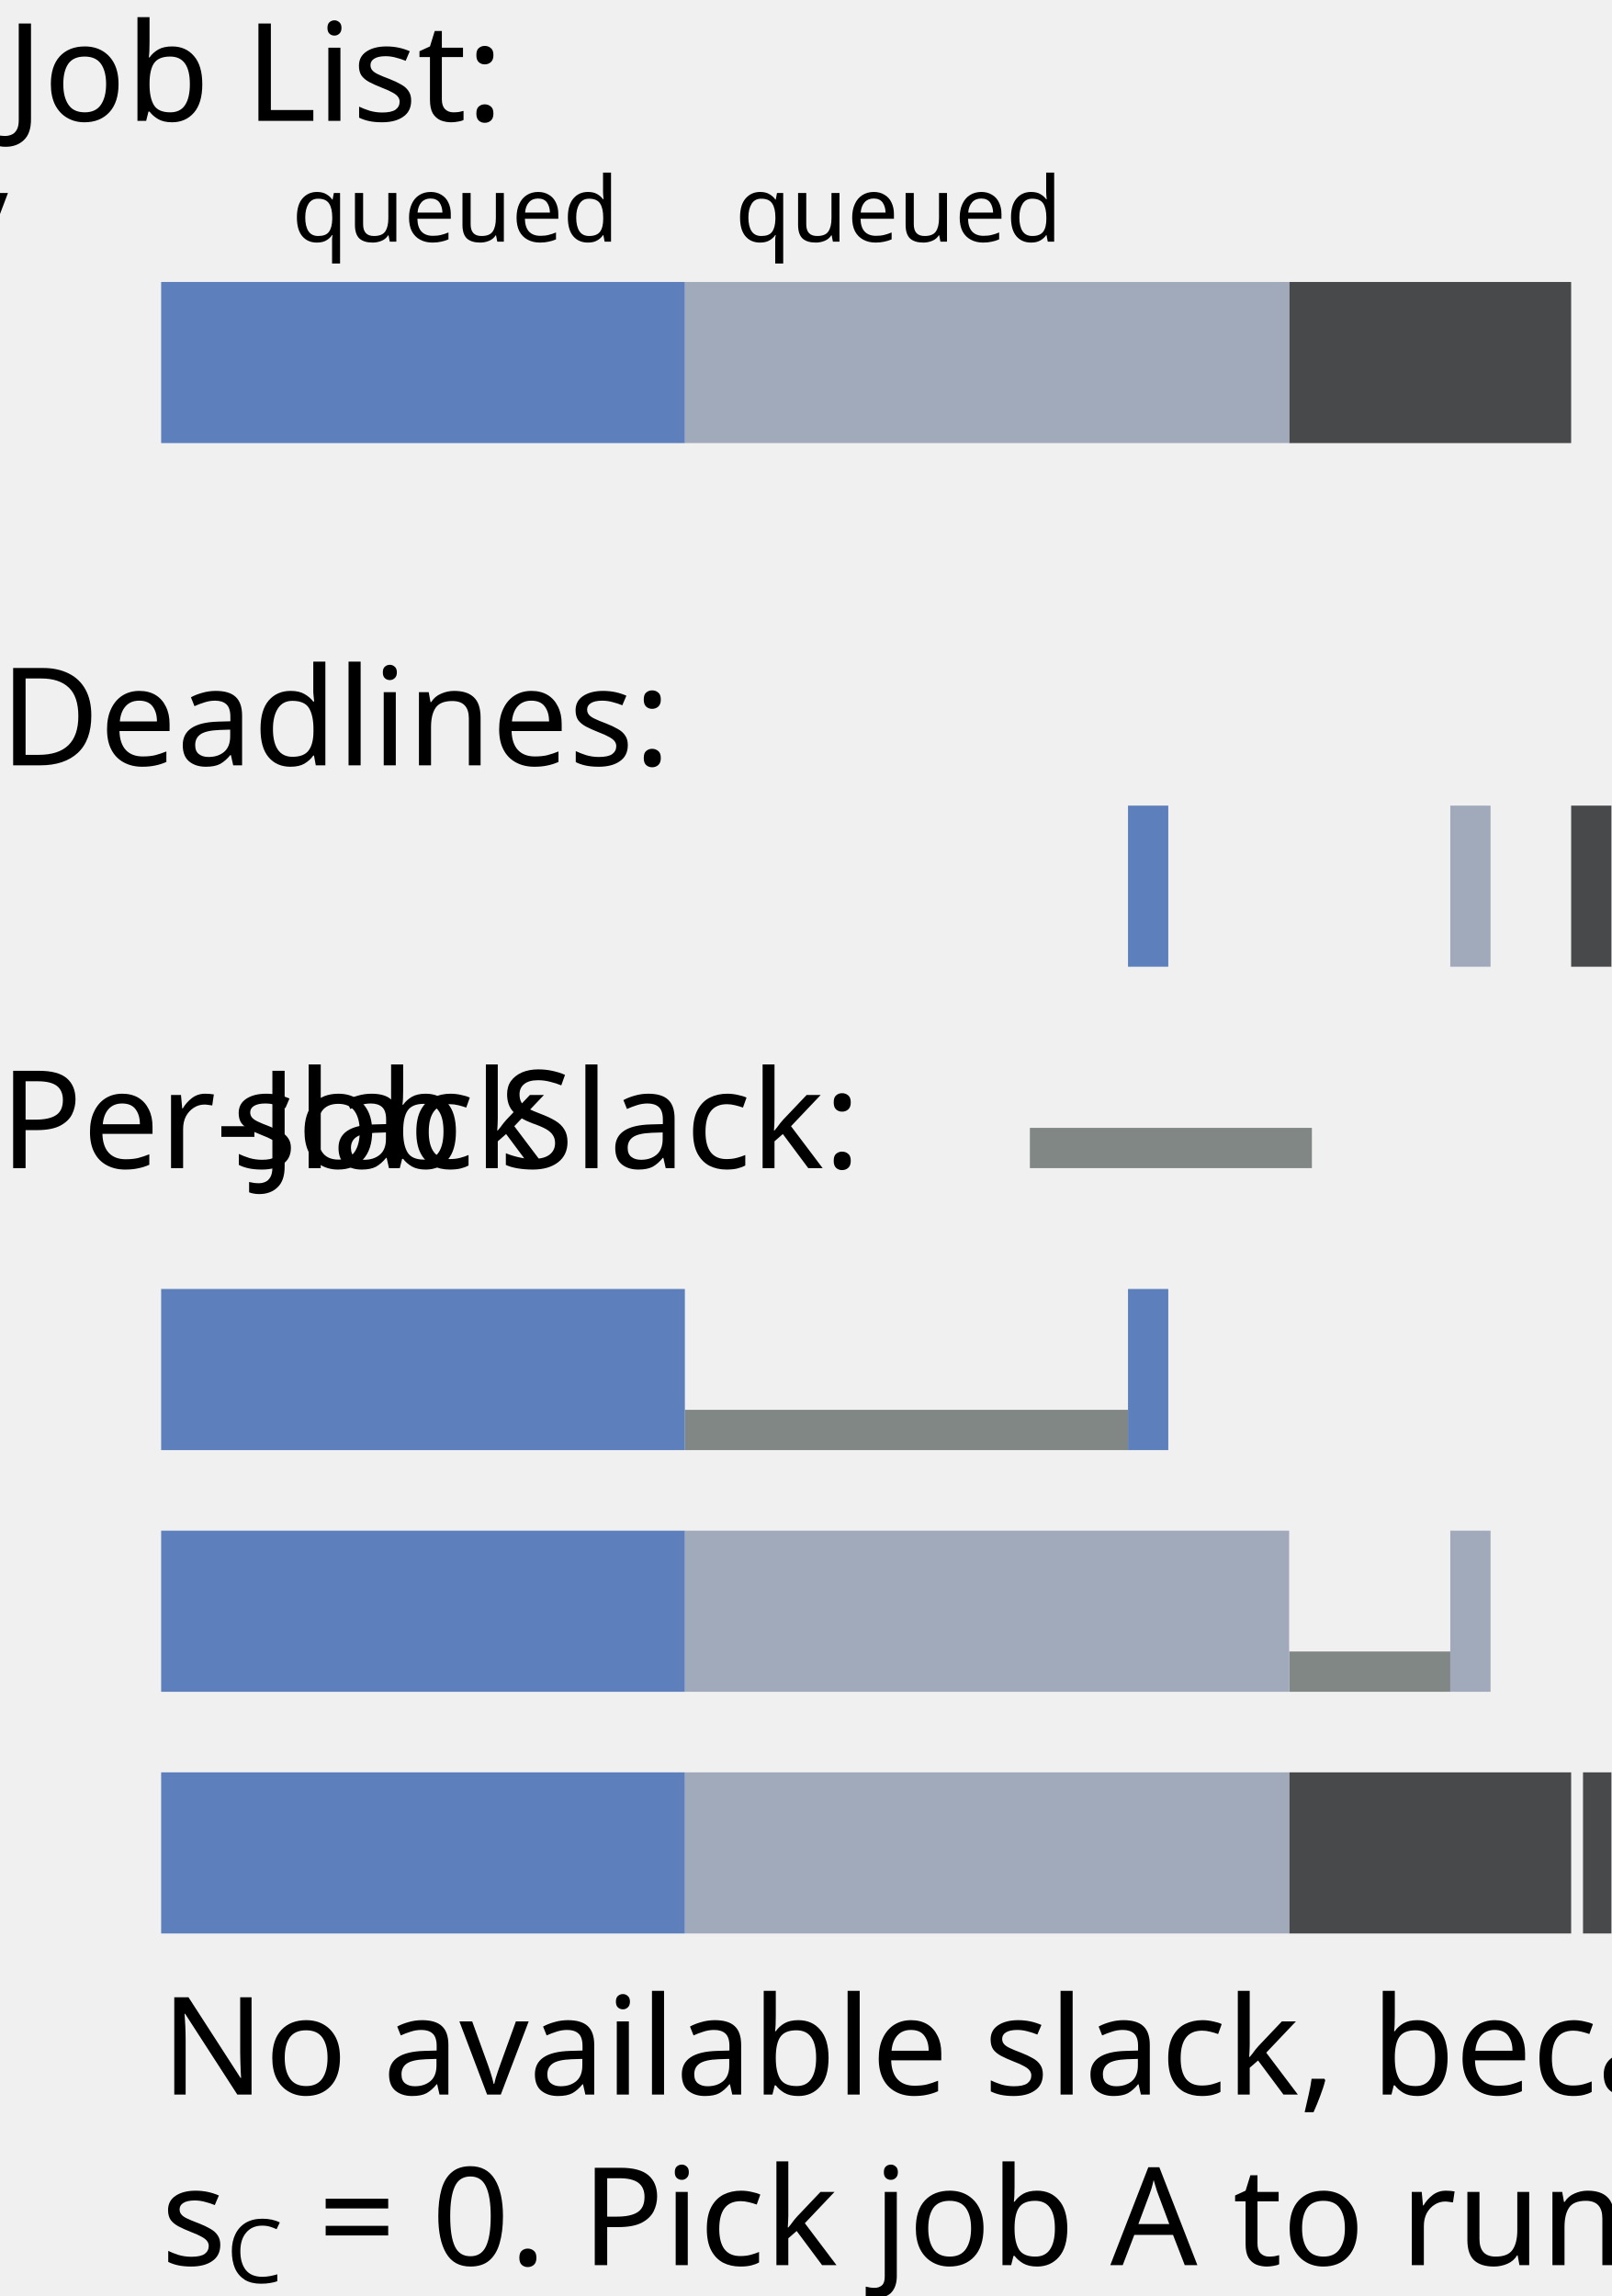
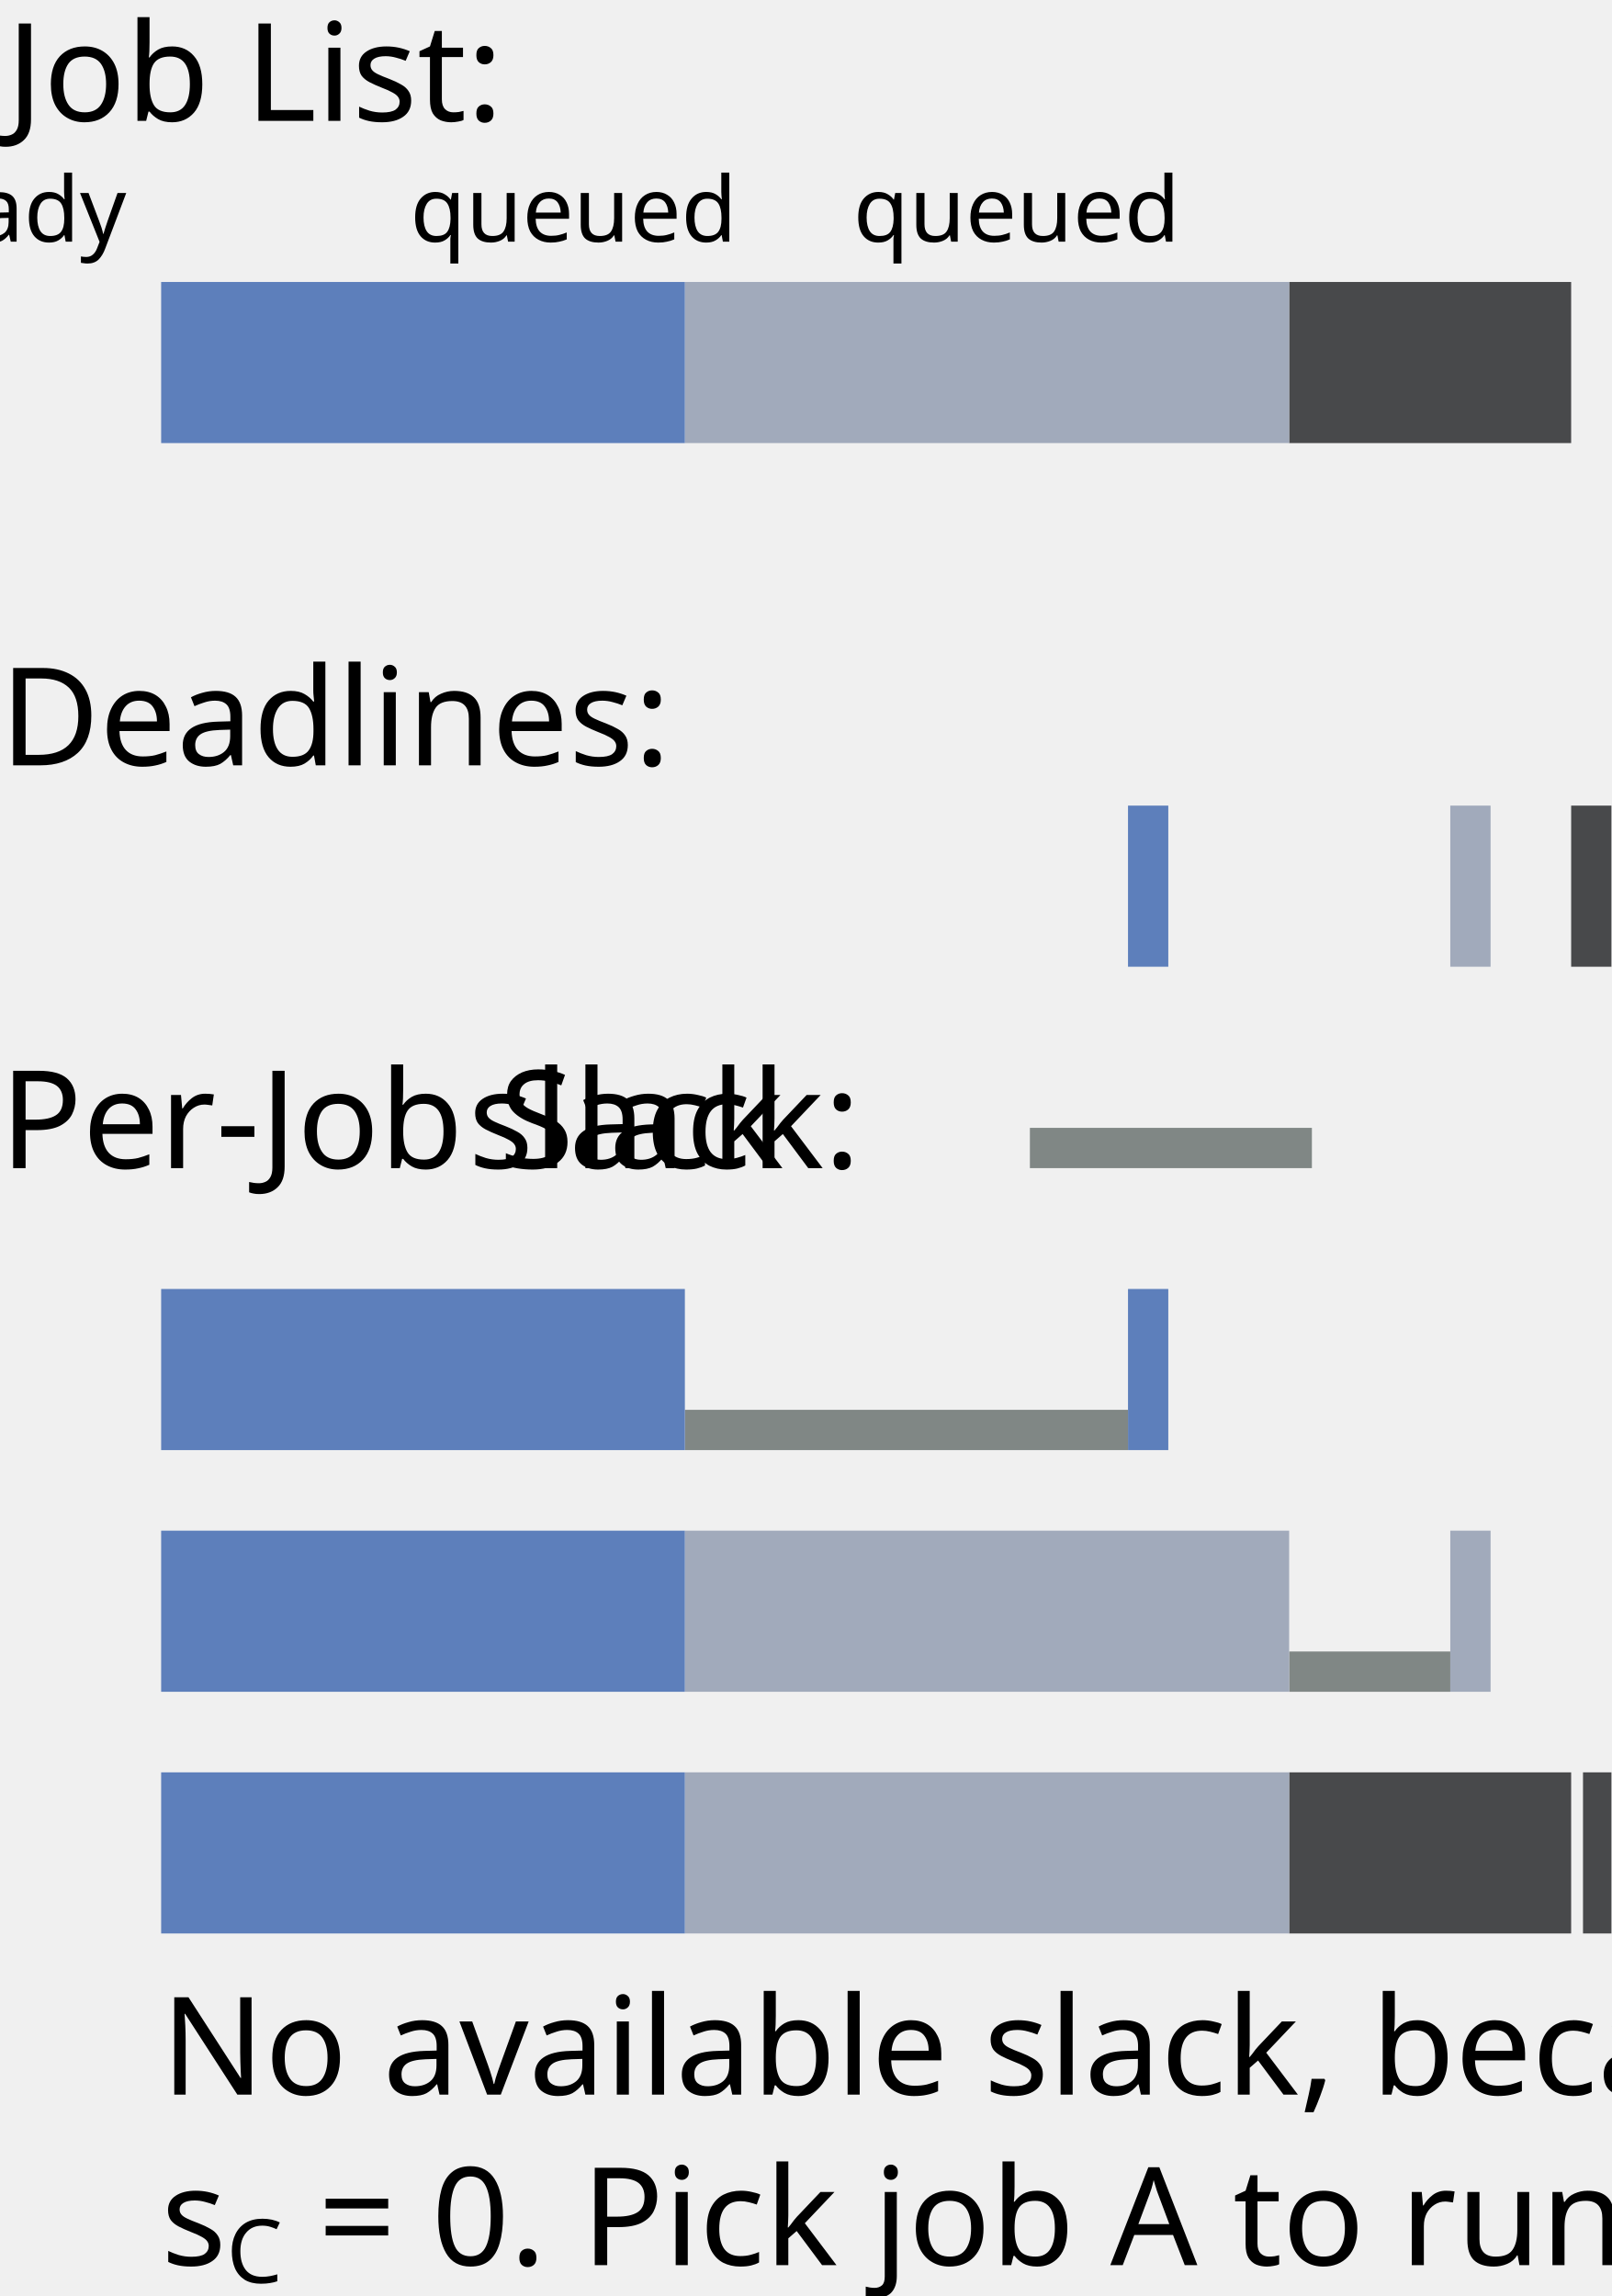
- <svg xmlns="http://www.w3.org/2000/svg" width="141.732" height="201.969" id="svg2" version="1.1">
+ <svg xmlns="http://www.w3.org/2000/svg" width="4cm" height="5.7cm" id="svg2" version="1.1" viewBox="0 0 141.732 201.969">
  <defs id="defs4" />
-   <g id="layer1" transform="translate(0,-850.3924)">
-     <text xml:space="preserve" style="font-size:40px;font-style:normal;font-weight:normal;line-height:125%;letter-spacing:0px;word-spacing:0px;fill:#000000;fill-opacity:1;stroke:none;font-family:Sans" x="14.173" y="1034.644" id="text3177">
-       <tspan id="tspan3179" x="14.173" y="1034.644" style="font-size:12px;font-style:normal;font-variant:normal;font-weight:300;font-stretch:normal;font-family:Gill Sans;-inkscape-font-specification:Gill Sans Light">No available slack, because</tspan>
-       <tspan x="14.173" y="1049.644" style="font-size:12px;font-style:normal;font-variant:normal;font-weight:300;font-stretch:normal;font-family:Gill Sans;-inkscape-font-specification:Gill Sans Light" id="tspan3181">s<tspan style="font-size:65.001%;baseline-shift:sub" id="tspan3183">C</tspan> = 0. Pick job A to run.</tspan>
-     </text>
-     <g id="g3231">
-       <g id="g3185">
-         <rect y="1006.298" x="139.232" height="14.173" width="2.5" id="rect3175" style="fill:#48494b" />
-         <g transform="translate(88.58268,70.86613)" id="g3141">
-           <rect style="fill:#48494b" y="935.432" x="24.803" height="14.173" width="24.803" id="rect3143" />
-           <text id="text3145" y="946.579" x="37.278" style="font-size:40px;font-style:normal;font-weight:normal;text-align:center;line-height:125%;letter-spacing:0px;word-spacing:0px;text-anchor:middle;fill:#ffffff;fill-opacity:1;stroke:none;font-family:Sans" xml:space="preserve">
-             <tspan style="font-size:12px;font-style:normal;font-variant:normal;font-weight:bold;font-stretch:normal;text-align:center;line-height:125%;writing-mode:lr-tb;text-anchor:middle;fill:#ffffff;font-family:Gill Sans;-inkscape-font-specification:Gill Sans Bold" y="946.579" x="37.278" id="tspan3147">C</tspan>
-           </text>
-         </g>
-         <g id="g3133" transform="translate(42.51969,42.51964)">
-           <rect y="963.778" x="17.717" height="14.173" width="53.15" id="rect3135" style="fill:#a1aabb" />
-           <text xml:space="preserve" style="font-size:40px;font-style:normal;font-weight:normal;text-align:center;line-height:125%;letter-spacing:0px;word-spacing:0px;text-anchor:middle;fill:#ffffff;fill-opacity:1;stroke:none;font-family:Sans" x="44.063" y="974.925" id="text3137">
-             <tspan id="tspan3139" x="44.063" y="974.925" style="font-size:12px;font-style:normal;font-variant:normal;font-weight:bold;font-stretch:normal;text-align:center;line-height:125%;writing-mode:lr-tb;text-anchor:middle;fill:#ffffff;font-family:Gill Sans;-inkscape-font-specification:Gill Sans Bold">B</tspan>
-           </text>
-         </g>
-         <g id="g3121" transform="translate(-3.543307,70.86613)">
-           <rect id="rect3123" width="46.063" height="14.173" x="17.717" y="935.432" style="fill:#5d7fbb" />
-           <text xml:space="preserve" style="font-size:40px;font-style:normal;font-weight:normal;text-align:center;line-height:125%;letter-spacing:0px;word-spacing:0px;text-anchor:middle;fill:#ffffff;fill-opacity:1;stroke:none;font-family:Sans" x="40.754" y="946.579" id="text3125">
-             <tspan id="tspan3127" x="40.754" y="946.579" style="font-size:12px;font-style:normal;font-variant:normal;font-weight:bold;font-stretch:normal;text-align:center;line-height:125%;writing-mode:lr-tb;text-anchor:middle;fill:#ffffff;font-family:Gill Sans;-inkscape-font-specification:Gill Sans Bold">A</tspan>
-           </text>
-         </g>
-         <text xml:space="preserve" style="font-size:40px;font-style:normal;font-weight:normal;text-align:center;line-height:125%;letter-spacing:0px;word-spacing:0px;text-anchor:middle;fill:#000000;fill-opacity:1;stroke:none;font-family:Sans" x="7.087" y="1017.477" id="text3129">
-           <tspan id="tspan3131" x="7.087" y="1017.477" style="font-size:12px;font-style:normal;font-variant:normal;font-weight:300;font-stretch:normal;text-align:center;text-anchor:middle;font-family:Gill Sans;-inkscape-font-specification:Gill Sans Light">C</tspan>
+   <text id="text3177" y="184.252" x="14.173" style="font-style:normal;font-weight:normal;font-size:40px;line-height:125%;font-family:Sans;letter-spacing:0px;word-spacing:0px;fill:#000000;fill-opacity:1;stroke:none" xml:space="preserve">
+     <tspan style="font-style:normal;font-variant:normal;font-weight:300;font-stretch:normal;font-size:12px;font-family:'Gill Sans';-inkscape-font-specification:'Gill Sans Light'" y="184.252" x="14.173" id="tspan3179">No available slack, because</tspan>
+     <tspan id="tspan3181" style="font-style:normal;font-variant:normal;font-weight:300;font-stretch:normal;font-size:12px;font-family:'Gill Sans';-inkscape-font-specification:'Gill Sans Light'" y="199.252" x="14.173">s<tspan id="tspan3183" style="font-size:65.001%;baseline-shift:sub">C</tspan> = 0. Pick job A to run.</tspan>
+   </text>
+   <g id="g3231" transform="translate(0,-850.3924)">
+     <g id="g3185">
+       <rect style="fill:#48494b" id="rect3175" width="2.5" height="14.173" x="139.232" y="1006.298" />
+       <g id="g3141" transform="translate(88.58268,70.86613)">
+         <rect id="rect3143" width="24.803" height="14.173" x="24.803" y="935.432" style="fill:#48494b" />
+         <text xml:space="preserve" style="font-style:normal;font-weight:normal;font-size:40px;line-height:125%;font-family:Sans;text-align:center;letter-spacing:0px;word-spacing:0px;text-anchor:middle;fill:#ffffff;fill-opacity:1;stroke:none" x="37.278" y="946.579" id="text3145">
+           <tspan id="tspan3147" x="37.278" y="946.579" style="font-style:normal;font-variant:normal;font-weight:bold;font-stretch:normal;font-size:12px;line-height:125%;font-family:'Gill Sans';-inkscape-font-specification:'Gill Sans Bold';text-align:center;writing-mode:lr-tb;text-anchor:middle;fill:#ffffff">C</tspan>
        </text>
      </g>
-       <g id="g3202">
-         <rect style="fill:#a1aabb" id="rect2997" width="3.543" height="14.173" x="127.559" y="985.038" />
-         <rect style="fill:#808785" id="rect3119" width="14.173" height="3.543" x="113.386" y="995.668" />
-         <g transform="translate(42.51969,21.2598)" id="g3106">
-           <rect style="fill:#a1aabb" id="rect3108" width="53.15" height="14.173" x="17.717" y="963.778" />
-           <text id="text3110" y="974.925" x="44.063" style="font-size:40px;font-style:normal;font-weight:normal;text-align:center;line-height:125%;letter-spacing:0px;word-spacing:0px;text-anchor:middle;fill:#ffffff;fill-opacity:1;stroke:none;font-family:Sans" xml:space="preserve">
-             <tspan style="font-size:12px;font-style:normal;font-variant:normal;font-weight:bold;font-stretch:normal;text-align:center;line-height:125%;writing-mode:lr-tb;text-anchor:middle;fill:#ffffff;font-family:Gill Sans;-inkscape-font-specification:Gill Sans Bold" y="974.925" x="44.063" id="tspan3112">B</tspan>
-           </text>
-         </g>
-         <g transform="translate(-3.543307,49.6063)" id="g3098">
-           <rect style="fill:#5d7fbb" y="935.432" x="17.717" height="14.173" width="46.063" id="rect3100" />
-           <text id="text3102" y="946.579" x="40.754" style="font-size:40px;font-style:normal;font-weight:normal;text-align:center;line-height:125%;letter-spacing:0px;word-spacing:0px;text-anchor:middle;fill:#ffffff;fill-opacity:1;stroke:none;font-family:Sans" xml:space="preserve">
-             <tspan style="font-size:12px;font-style:normal;font-variant:normal;font-weight:bold;font-stretch:normal;text-align:center;line-height:125%;writing-mode:lr-tb;text-anchor:middle;fill:#ffffff;font-family:Gill Sans;-inkscape-font-specification:Gill Sans Bold" y="946.579" x="40.754" id="tspan3104">A</tspan>
-           </text>
-         </g>
-         <text id="text3115" y="996.217" x="7.087" style="font-size:40px;font-style:normal;font-weight:normal;text-align:center;line-height:125%;letter-spacing:0px;word-spacing:0px;text-anchor:middle;fill:#000000;fill-opacity:1;stroke:none;font-family:Sans" xml:space="preserve">
-           <tspan style="font-size:12px;font-style:normal;font-variant:normal;font-weight:300;font-stretch:normal;text-align:center;text-anchor:middle;font-family:Gill Sans;-inkscape-font-specification:Gill Sans Light" y="996.217" x="7.087" id="tspan3117">B</tspan>
+       <g transform="translate(42.51969,42.51964)" id="g3133">
+         <rect style="fill:#a1aabb" id="rect3135" width="53.15" height="14.173" x="17.717" y="963.778" />
+         <text id="text3137" y="974.925" x="44.063" style="font-style:normal;font-weight:normal;font-size:40px;line-height:125%;font-family:Sans;text-align:center;letter-spacing:0px;word-spacing:0px;text-anchor:middle;fill:#ffffff;fill-opacity:1;stroke:none" xml:space="preserve">
+           <tspan style="font-style:normal;font-variant:normal;font-weight:bold;font-stretch:normal;font-size:12px;line-height:125%;font-family:'Gill Sans';-inkscape-font-specification:'Gill Sans Bold';text-align:center;writing-mode:lr-tb;text-anchor:middle;fill:#ffffff" y="974.925" x="44.063" id="tspan3139">B</tspan>
        </text>
      </g>
-       <g id="g3216">
-         <rect style="fill:#5d7fbb" id="rect2993" width="3.543" height="14.173" x="99.213" y="963.778" />
-         <rect y="974.408" x="60.236" height="3.543" width="38.976" id="rect3092" style="fill:#808785" />
-         <g id="g3084" transform="translate(-3.543307,28.34645)">
-           <rect id="rect3086" width="46.063" height="14.173" x="17.717" y="935.432" style="fill:#5d7fbb" />
-           <text xml:space="preserve" style="font-size:40px;font-style:normal;font-weight:normal;text-align:center;line-height:125%;letter-spacing:0px;word-spacing:0px;text-anchor:middle;fill:#ffffff;fill-opacity:1;stroke:none;font-family:Sans" x="40.754" y="946.579" id="text3088">
-             <tspan id="tspan3090" x="40.754" y="946.579" style="font-size:12px;font-style:normal;font-variant:normal;font-weight:bold;font-stretch:normal;text-align:center;line-height:125%;writing-mode:lr-tb;text-anchor:middle;fill:#ffffff;font-family:Gill Sans;-inkscape-font-specification:Gill Sans Bold">A</tspan>
-           </text>
-         </g>
-         <text xml:space="preserve" style="font-size:40px;font-style:normal;font-weight:normal;text-align:center;line-height:125%;letter-spacing:0px;word-spacing:0px;text-anchor:middle;fill:#000000;fill-opacity:1;stroke:none;font-family:Sans" x="7.087" y="974.987" id="text3094">
-           <tspan id="tspan3096" x="7.087" y="974.987" style="font-size:12px;font-style:normal;font-variant:normal;font-weight:300;font-stretch:normal;text-align:center;text-anchor:middle;font-family:Gill Sans;-inkscape-font-specification:Gill Sans Light">A</tspan>
+       <g transform="translate(-3.543307,70.86613)" id="g3121">
+         <rect style="fill:#5d7fbb" y="935.432" x="17.717" height="14.173" width="46.063" id="rect3123" />
+         <text id="text3125" y="946.579" x="40.754" style="font-style:normal;font-weight:normal;font-size:40px;line-height:125%;font-family:Sans;text-align:center;letter-spacing:0px;word-spacing:0px;text-anchor:middle;fill:#ffffff;fill-opacity:1;stroke:none" xml:space="preserve">
+           <tspan style="font-style:normal;font-variant:normal;font-weight:bold;font-stretch:normal;font-size:12px;line-height:125%;font-family:'Gill Sans';-inkscape-font-specification:'Gill Sans Bold';text-align:center;writing-mode:lr-tb;text-anchor:middle;fill:#ffffff" y="946.579" x="40.754" id="tspan3127">A</tspan>
        </text>
      </g>
-       <g id="g3226">
-         <text xml:space="preserve" style="font-size:40px;font-style:normal;font-weight:normal;text-align:end;line-height:125%;letter-spacing:0px;word-spacing:0px;text-anchor:end;fill:#000000;fill-opacity:1;stroke:none;font-family:Sans" x="141.732" y="953.148" id="text3080">
-           <tspan id="tspan3082" x="141.732" y="953.148" style="font-size:12px;font-style:normal;font-variant:normal;font-weight:300;font-stretch:normal;text-align:end;text-anchor:end;font-family:Gill Sans;-inkscape-font-specification:Gill Sans Light">slack</tspan>
-         </text>
-         <rect style="fill:#808785" id="rect3078" width="24.803" height="3.543" x="90.583" y="949.605" />
-       </g>
-       <text xml:space="preserve" style="font-size:40px;font-style:normal;font-weight:normal;line-height:125%;letter-spacing:0px;word-spacing:0px;fill:#000000;fill-opacity:1;stroke:none;font-family:Sans" x="-4.3561222e-08" y="953.148" id="text3074">
-         <tspan id="tspan3076" x="-4.3561222e-08" y="953.148" style="font-size:12px;font-style:normal;font-variant:normal;font-weight:300;font-stretch:normal;text-align:start;line-height:125%;writing-mode:lr-tb;text-anchor:start;font-family:Gill Sans;-inkscape-font-specification:Gill Sans Light">Per-Job Slack:</tspan>
+       <text id="text3129" y="1017.477" x="7.087" style="font-style:normal;font-weight:normal;font-size:40px;line-height:125%;font-family:Sans;text-align:center;letter-spacing:0px;word-spacing:0px;text-anchor:middle;fill:#000000;fill-opacity:1;stroke:none" xml:space="preserve">
+         <tspan style="font-style:normal;font-variant:normal;font-weight:300;font-stretch:normal;font-size:12px;font-family:'Gill Sans';-inkscape-font-specification:'Gill Sans Light';text-align:center;text-anchor:middle" y="1017.477" x="7.087" id="tspan3131">C</tspan>
      </text>
    </g>
-     <g id="g3277">
-       <rect y="921.259" x="138.189" height="14.173" width="3.543" id="rect3169" style="fill:#48494b" />
-       <rect style="fill:#a1aabb" id="rect3167" width="3.543" height="14.173" x="127.559" y="921.259" />
-       <rect style="fill:#5d7fbb" id="rect3165" width="3.543" height="14.173" x="99.213" y="921.259" />
-       <text xml:space="preserve" style="font-size:40px;font-style:normal;font-weight:normal;line-height:125%;letter-spacing:0px;word-spacing:0px;fill:#000000;fill-opacity:1;stroke:none;font-family:Sans" x="-2.1780611e-08" y="917.715" id="text3161">
-         <tspan id="tspan3163" x="-2.1780611e-08" y="917.715" style="font-size:12px;font-style:normal;font-variant:normal;font-weight:300;font-stretch:normal;text-align:start;line-height:125%;writing-mode:lr-tb;text-anchor:start;font-family:Gill Sans;-inkscape-font-specification:Gill Sans Light">Deadlines:</tspan>
+     <g id="g3202">
+       <rect y="985.038" x="127.559" height="14.173" width="3.543" id="rect2997" style="fill:#a1aabb" />
+       <rect y="995.668" x="113.386" height="3.543" width="14.173" id="rect3119" style="fill:#808785" />
+       <g id="g3106" transform="translate(42.51969,21.2598)">
+         <rect y="963.778" x="17.717" height="14.173" width="53.15" id="rect3108" style="fill:#a1aabb" />
+         <text xml:space="preserve" style="font-style:normal;font-weight:normal;font-size:40px;line-height:125%;font-family:Sans;text-align:center;letter-spacing:0px;word-spacing:0px;text-anchor:middle;fill:#ffffff;fill-opacity:1;stroke:none" x="44.063" y="974.925" id="text3110">
+           <tspan id="tspan3112" x="44.063" y="974.925" style="font-style:normal;font-variant:normal;font-weight:bold;font-stretch:normal;font-size:12px;line-height:125%;font-family:'Gill Sans';-inkscape-font-specification:'Gill Sans Bold';text-align:center;writing-mode:lr-tb;text-anchor:middle;fill:#ffffff">B</tspan>
+         </text>
+       </g>
+       <g id="g3098" transform="translate(-3.543307,49.6063)">
+         <rect id="rect3100" width="46.063" height="14.173" x="17.717" y="935.432" style="fill:#5d7fbb" />
+         <text xml:space="preserve" style="font-style:normal;font-weight:normal;font-size:40px;line-height:125%;font-family:Sans;text-align:center;letter-spacing:0px;word-spacing:0px;text-anchor:middle;fill:#ffffff;fill-opacity:1;stroke:none" x="40.754" y="946.579" id="text3102">
+           <tspan id="tspan3104" x="40.754" y="946.579" style="font-style:normal;font-variant:normal;font-weight:bold;font-stretch:normal;font-size:12px;line-height:125%;font-family:'Gill Sans';-inkscape-font-specification:'Gill Sans Bold';text-align:center;writing-mode:lr-tb;text-anchor:middle;fill:#ffffff">A</tspan>
+         </text>
+       </g>
+       <text xml:space="preserve" style="font-style:normal;font-weight:normal;font-size:40px;line-height:125%;font-family:Sans;text-align:center;letter-spacing:0px;word-spacing:0px;text-anchor:middle;fill:#000000;fill-opacity:1;stroke:none" x="7.087" y="996.217" id="text3115">
+         <tspan id="tspan3117" x="7.087" y="996.217" style="font-style:normal;font-variant:normal;font-weight:300;font-stretch:normal;font-size:12px;font-family:'Gill Sans';-inkscape-font-specification:'Gill Sans Light';text-align:center;text-anchor:middle">B</tspan>
      </text>
    </g>
-     <g id="g3308">
-       <g transform="translate(-90.58268,-112.6426)" id="g3062">
-         <text id="text3064" y="1012.641" x="104.756" style="font-size:40px;font-style:normal;font-weight:normal;line-height:125%;letter-spacing:0px;word-spacing:0px;fill:#000000;fill-opacity:1;stroke:none;font-family:Sans" xml:space="preserve">
-           <tspan style="font-size:8px;font-style:normal;font-variant:normal;font-weight:normal;font-stretch:normal;text-align:center;line-height:125%;writing-mode:lr-tb;text-anchor:middle;font-family:Gill Sans;-inkscape-font-specification:Gill Sans" y="1012.641" x="104.756" id="tspan3066">t<tspan id="tspan3072" style="font-size:65.001%;font-style:normal;font-variant:normal;font-weight:normal;font-stretch:normal;baseline-shift:sub;font-family:Gill Sans;-inkscape-font-specification:Gill Sans">now</tspan>
-           </tspan>
-         </text>
-         <text xml:space="preserve" style="font-size:40px;font-style:normal;font-weight:normal;line-height:125%;letter-spacing:0px;word-spacing:0px;fill:#000000;fill-opacity:1;stroke:none;font-family:Sans" x="104.756" y="1009.341" id="text3068">
-           <tspan id="tspan3070" x="104.756" y="1009.341" style="font-size:8px;font-style:normal;font-variant:normal;font-weight:300;font-stretch:normal;text-align:center;line-height:125%;writing-mode:lr-tb;text-anchor:middle;font-family:Gill Sans;-inkscape-font-specification:Gill Sans Light">△</tspan>
+     <g id="g3216">
+       <rect y="963.778" x="99.213" height="14.173" width="3.543" id="rect2993" style="fill:#5d7fbb" />
+       <rect style="fill:#808785" id="rect3092" width="38.976" height="3.543" x="60.236" y="974.408" />
+       <g transform="translate(-3.543307,28.34645)" id="g3084">
+         <rect style="fill:#5d7fbb" y="935.432" x="17.717" height="14.173" width="46.063" id="rect3086" />
+         <text id="text3088" y="946.579" x="40.754" style="font-style:normal;font-weight:normal;font-size:40px;line-height:125%;font-family:Sans;text-align:center;letter-spacing:0px;word-spacing:0px;text-anchor:middle;fill:#ffffff;fill-opacity:1;stroke:none" xml:space="preserve">
+           <tspan style="font-style:normal;font-variant:normal;font-weight:bold;font-stretch:normal;font-size:12px;line-height:125%;font-family:'Gill Sans';-inkscape-font-specification:'Gill Sans Bold';text-align:center;writing-mode:lr-tb;text-anchor:middle;fill:#ffffff" y="946.579" x="40.754" id="tspan3090">A</tspan>
        </text>
      </g>
-       <g id="g3300">
-         <g id="g3054" transform="translate(88.58268,-60.23622)">
-           <rect id="rect3056" width="24.803" height="14.173" x="24.803" y="935.432" style="fill:#48494b" />
-           <text xml:space="preserve" style="font-size:40px;font-style:normal;font-weight:normal;text-align:center;line-height:125%;letter-spacing:0px;word-spacing:0px;text-anchor:middle;fill:#ffffff;fill-opacity:1;stroke:none;font-family:Sans" x="37.278" y="946.579" id="text3058">
-             <tspan id="tspan3060" x="37.278" y="946.579" style="font-size:12px;font-style:normal;font-variant:normal;font-weight:bold;font-stretch:normal;text-align:center;line-height:125%;writing-mode:lr-tb;text-anchor:middle;fill:#ffffff;font-family:Gill Sans;-inkscape-font-specification:Gill Sans Bold">C</tspan>
-           </text>
-         </g>
-         <text xml:space="preserve" style="font-size:40px;font-style:normal;font-weight:normal;text-align:center;line-height:125%;letter-spacing:0px;word-spacing:0px;text-anchor:middle;fill:#000000;fill-opacity:1;stroke:none;font-family:Sans" x="125.83" y="871.652" id="text3157">
-           <tspan id="tspan3159" x="125.83" y="871.652" style="font-size:8px;font-style:normal;font-variant:normal;font-weight:300;font-stretch:normal;text-align:center;text-anchor:middle;font-family:Gill Sans;-inkscape-font-specification:Gill Sans Light">queued</tspan>
+       <text id="text3094" y="974.987" x="7.087" style="font-style:normal;font-weight:normal;font-size:40px;line-height:125%;font-family:Sans;text-align:center;letter-spacing:0px;word-spacing:0px;text-anchor:middle;fill:#000000;fill-opacity:1;stroke:none" xml:space="preserve">
+         <tspan style="font-style:normal;font-variant:normal;font-weight:300;font-stretch:normal;font-size:12px;font-family:'Gill Sans';-inkscape-font-specification:'Gill Sans Light';text-align:center;text-anchor:middle" y="974.987" x="7.087" id="tspan3096">A</tspan>
+       </text>
+     </g>
+     <g id="g3226">
+       <text id="text3080" y="953.148" x="141.732" style="font-style:normal;font-weight:normal;font-size:40px;line-height:125%;font-family:Sans;text-align:end;letter-spacing:0px;word-spacing:0px;text-anchor:end;fill:#000000;fill-opacity:1;stroke:none" xml:space="preserve">
+         <tspan style="font-style:normal;font-variant:normal;font-weight:300;font-stretch:normal;font-size:12px;font-family:'Gill Sans';-inkscape-font-specification:'Gill Sans Light';text-align:end;text-anchor:end" y="953.148" x="141.732" id="tspan3082">slack</tspan>
+       </text>
+       <rect y="949.605" x="90.583" height="3.543" width="24.803" id="rect3078" style="fill:#808785" />
+     </g>
+     <text id="text3074" y="953.148" x="-4.3561222e-08" style="font-style:normal;font-weight:normal;font-size:40px;line-height:125%;font-family:Sans;letter-spacing:0px;word-spacing:0px;fill:#000000;fill-opacity:1;stroke:none" xml:space="preserve">
+       <tspan style="font-style:normal;font-variant:normal;font-weight:300;font-stretch:normal;font-size:12px;line-height:125%;font-family:'Gill Sans';-inkscape-font-specification:'Gill Sans Light';text-align:start;writing-mode:lr-tb;text-anchor:start" y="953.148" x="-4.3561222e-08" id="tspan3076">Per-Job Slack:</tspan>
+     </text>
+   </g>
+   <g id="g3277" transform="translate(0,-850.3924)">
+     <rect style="fill:#48494b" id="rect3169" width="3.543" height="14.173" x="138.189" y="921.259" />
+     <rect y="921.259" x="127.559" height="14.173" width="3.543" id="rect3167" style="fill:#a1aabb" />
+     <rect y="921.259" x="99.213" height="14.173" width="3.543" id="rect3165" style="fill:#5d7fbb" />
+     <text id="text3161" y="917.715" x="-2.1780611e-08" style="font-style:normal;font-weight:normal;font-size:40px;line-height:125%;font-family:Sans;letter-spacing:0px;word-spacing:0px;fill:#000000;fill-opacity:1;stroke:none" xml:space="preserve">
+       <tspan style="font-style:normal;font-variant:normal;font-weight:300;font-stretch:normal;font-size:12px;line-height:125%;font-family:'Gill Sans';-inkscape-font-specification:'Gill Sans Light';text-align:start;writing-mode:lr-tb;text-anchor:start" y="917.715" x="-2.1780611e-08" id="tspan3163">Deadlines:</tspan>
+     </text>
+   </g>
+   <g id="g3308" transform="translate(0,-850.3924)">
+     <g id="g3062" transform="translate(-90.58268,-112.6426)">
+       <text xml:space="preserve" style="font-style:normal;font-weight:normal;font-size:40px;line-height:125%;font-family:Sans;letter-spacing:0px;word-spacing:0px;fill:#000000;fill-opacity:1;stroke:none" x="104.756" y="1012.641" id="text3064">
+         <tspan id="tspan3066" x="104.756" y="1012.641" style="font-style:normal;font-variant:normal;font-weight:normal;font-stretch:normal;font-size:8px;line-height:125%;font-family:'Gill Sans';-inkscape-font-specification:'Gill Sans';text-align:center;writing-mode:lr-tb;text-anchor:middle">t<tspan style="font-style:normal;font-variant:normal;font-weight:normal;font-stretch:normal;font-size:65.001%;font-family:'Gill Sans';-inkscape-font-specification:'Gill Sans';baseline-shift:sub" id="tspan3072">now</tspan>
+         </tspan>
+       </text>
+       <text id="text3068" y="1007.842" x="104.756" style="font-style:normal;font-weight:normal;font-size:40px;line-height:125%;font-family:Sans;letter-spacing:0px;word-spacing:0px;fill:#000000;fill-opacity:1;stroke:none" xml:space="preserve">
+         <tspan style="font-style:normal;font-variant:normal;font-weight:300;font-stretch:normal;font-size:5.333px;line-height:125%;font-family:'Gill Sans';-inkscape-font-specification:'Gill Sans, Light';text-align:center;writing-mode:lr-tb;text-anchor:middle" y="1007.842" x="104.756" id="tspan3070">▵</tspan>
+       </text>
+     </g>
+     <g id="g3300">
+       <g transform="translate(88.58268,-60.23622)" id="g3054">
+         <rect style="fill:#48494b" y="935.432" x="24.803" height="14.173" width="24.803" id="rect3056" />
+         <text id="text3058" y="946.579" x="37.278" style="font-style:normal;font-weight:normal;font-size:40px;line-height:125%;font-family:Sans;text-align:center;letter-spacing:0px;word-spacing:0px;text-anchor:middle;fill:#ffffff;fill-opacity:1;stroke:none" xml:space="preserve">
+           <tspan style="font-style:normal;font-variant:normal;font-weight:bold;font-stretch:normal;font-size:12px;line-height:125%;font-family:'Gill Sans';-inkscape-font-specification:'Gill Sans Bold';text-align:center;writing-mode:lr-tb;text-anchor:middle;fill:#ffffff" y="946.579" x="37.278" id="tspan3060">C</tspan>
        </text>
      </g>
-       <g id="g3292">
-         <g id="g3102" transform="translate(42.51969,-88.58272)">
-           <rect y="963.778" x="17.717" height="14.173" width="53.15" id="rect3104" style="fill:#a1aabb" />
-           <text xml:space="preserve" style="font-size:40px;font-style:normal;font-weight:normal;text-align:center;line-height:125%;letter-spacing:0px;word-spacing:0px;text-anchor:middle;fill:#ffffff;fill-opacity:1;stroke:none;font-family:Sans" x="44.063" y="974.925" id="text3106">
-             <tspan id="tspan3108" x="44.063" y="974.925" style="font-size:12px;font-style:normal;font-variant:normal;font-weight:bold;font-stretch:normal;text-align:center;line-height:125%;writing-mode:lr-tb;text-anchor:middle;fill:#ffffff;font-family:Gill Sans;-inkscape-font-specification:Gill Sans Bold">B</tspan>
-           </text>
-         </g>
-         <text id="text3153" y="871.652" x="86.854" style="font-size:40px;font-style:normal;font-weight:normal;text-align:center;line-height:125%;letter-spacing:0px;word-spacing:0px;text-anchor:middle;fill:#000000;fill-opacity:1;stroke:none;font-family:Sans" xml:space="preserve">
-           <tspan style="font-size:8px;font-style:normal;font-variant:normal;font-weight:300;font-stretch:normal;text-align:center;text-anchor:middle;font-family:Gill Sans;-inkscape-font-specification:Gill Sans Light" y="871.652" x="86.854" id="tspan3155">queued</tspan>
+       <text id="text3157" y="871.652" x="125.83" style="font-style:normal;font-weight:normal;font-size:40px;line-height:125%;font-family:Sans;text-align:center;letter-spacing:0px;word-spacing:0px;text-anchor:middle;fill:#000000;fill-opacity:1;stroke:none" xml:space="preserve">
+         <tspan style="font-style:normal;font-variant:normal;font-weight:300;font-stretch:normal;font-size:8px;font-family:'Gill Sans';-inkscape-font-specification:'Gill Sans Light';text-align:center;text-anchor:middle" y="871.652" x="125.83" id="tspan3159">queued</tspan>
+       </text>
+     </g>
+     <g id="g3292">
+       <g transform="translate(42.51969,-88.58272)" id="g3102">
+         <rect style="fill:#a1aabb" id="rect3104" width="53.15" height="14.173" x="17.717" y="963.778" />
+         <text id="text3106" y="974.925" x="44.063" style="font-style:normal;font-weight:normal;font-size:40px;line-height:125%;font-family:Sans;text-align:center;letter-spacing:0px;word-spacing:0px;text-anchor:middle;fill:#ffffff;fill-opacity:1;stroke:none" xml:space="preserve">
+           <tspan style="font-style:normal;font-variant:normal;font-weight:bold;font-stretch:normal;font-size:12px;line-height:125%;font-family:'Gill Sans';-inkscape-font-specification:'Gill Sans Bold';text-align:center;writing-mode:lr-tb;text-anchor:middle;fill:#ffffff" y="974.925" x="44.063" id="tspan3108">B</tspan>
        </text>
      </g>
-       <g id="g3284">
-         <g transform="translate(-3.543307,-60.23622)" id="g3110">
-           <rect style="fill:#5d7fbb" y="935.432" x="17.717" height="14.173" width="46.063" id="rect3112" />
-           <text id="text3114" y="946.579" x="40.754" style="font-size:40px;font-style:normal;font-weight:normal;text-align:center;line-height:125%;letter-spacing:0px;word-spacing:0px;text-anchor:middle;fill:#ffffff;fill-opacity:1;stroke:none;font-family:Sans" xml:space="preserve">
-             <tspan style="font-size:12px;font-style:normal;font-variant:normal;font-weight:bold;font-stretch:normal;text-align:center;line-height:125%;writing-mode:lr-tb;text-anchor:middle;fill:#ffffff;font-family:Gill Sans;-inkscape-font-specification:Gill Sans Bold" y="946.579" x="40.754" id="tspan3116">A</tspan>
-           </text>
-         </g>
-         <text xml:space="preserve" style="font-size:40px;font-style:normal;font-weight:normal;text-align:center;line-height:125%;letter-spacing:0px;word-spacing:0px;text-anchor:middle;fill:#000000;fill-opacity:1;stroke:none;font-family:Sans" x="36.933" y="871.652" id="text3149">
-           <tspan id="tspan3151" x="36.933" y="871.652" style="font-size:8px;font-style:normal;font-variant:normal;font-weight:300;font-stretch:normal;text-align:center;text-anchor:middle;font-family:Gill Sans;-inkscape-font-specification:Gill Sans Light">ready</tspan>
+       <text xml:space="preserve" style="font-style:normal;font-weight:normal;font-size:40px;line-height:125%;font-family:Sans;text-align:center;letter-spacing:0px;word-spacing:0px;text-anchor:middle;fill:#000000;fill-opacity:1;stroke:none" x="86.854" y="871.652" id="text3153">
+         <tspan id="tspan3155" x="86.854" y="871.652" style="font-style:normal;font-variant:normal;font-weight:300;font-stretch:normal;font-size:8px;font-family:'Gill Sans';-inkscape-font-specification:'Gill Sans Light';text-align:center;text-anchor:middle">queued</tspan>
+       </text>
+     </g>
+     <g id="g3284">
+       <g id="g3110" transform="translate(-3.543307,-60.23622)">
+         <rect id="rect3112" width="46.063" height="14.173" x="17.717" y="935.432" style="fill:#5d7fbb" />
+         <text xml:space="preserve" style="font-style:normal;font-weight:normal;font-size:40px;line-height:125%;font-family:Sans;text-align:center;letter-spacing:0px;word-spacing:0px;text-anchor:middle;fill:#ffffff;fill-opacity:1;stroke:none" x="40.754" y="946.579" id="text3114">
+           <tspan id="tspan3116" x="40.754" y="946.579" style="font-style:normal;font-variant:normal;font-weight:bold;font-stretch:normal;font-size:12px;line-height:125%;font-family:'Gill Sans';-inkscape-font-specification:'Gill Sans Bold';text-align:center;writing-mode:lr-tb;text-anchor:middle;fill:#ffffff">A</tspan>
        </text>
      </g>
-       <text id="text2987" y="861.022" x="0.539" style="font-size:40px;font-style:normal;font-weight:normal;line-height:125%;letter-spacing:0px;word-spacing:0px;fill:#000000;fill-opacity:1;stroke:none;font-family:Sans" xml:space="preserve">
-         <tspan style="font-size:12px;font-style:normal;font-variant:normal;font-weight:300;font-stretch:normal;text-align:start;line-height:125%;writing-mode:lr-tb;text-anchor:start;font-family:Gill Sans;-inkscape-font-specification:Gill Sans Light" y="861.022" x="0.539" id="tspan2989">Job List:</tspan>
+       <text id="text3149" y="871.652" x="36.933" style="font-style:normal;font-weight:normal;font-size:40px;line-height:125%;font-family:Sans;text-align:center;letter-spacing:0px;word-spacing:0px;text-anchor:middle;fill:#000000;fill-opacity:1;stroke:none" xml:space="preserve">
+         <tspan style="font-style:normal;font-variant:normal;font-weight:300;font-stretch:normal;font-size:8px;font-family:'Gill Sans';-inkscape-font-specification:'Gill Sans Light';text-align:center;text-anchor:middle" y="871.652" x="36.933" id="tspan3151">ready</tspan>
      </text>
    </g>
+     <text xml:space="preserve" style="font-style:normal;font-weight:normal;font-size:40px;line-height:125%;font-family:Sans;letter-spacing:0px;word-spacing:0px;fill:#000000;fill-opacity:1;stroke:none" x="0.539" y="861.022" id="text2987">
+       <tspan id="tspan2989" x="0.539" y="861.022" style="font-style:normal;font-variant:normal;font-weight:300;font-stretch:normal;font-size:12px;line-height:125%;font-family:'Gill Sans';-inkscape-font-specification:'Gill Sans Light';text-align:start;writing-mode:lr-tb;text-anchor:start">Job List:</tspan>
+     </text>
  </g>
</svg>
